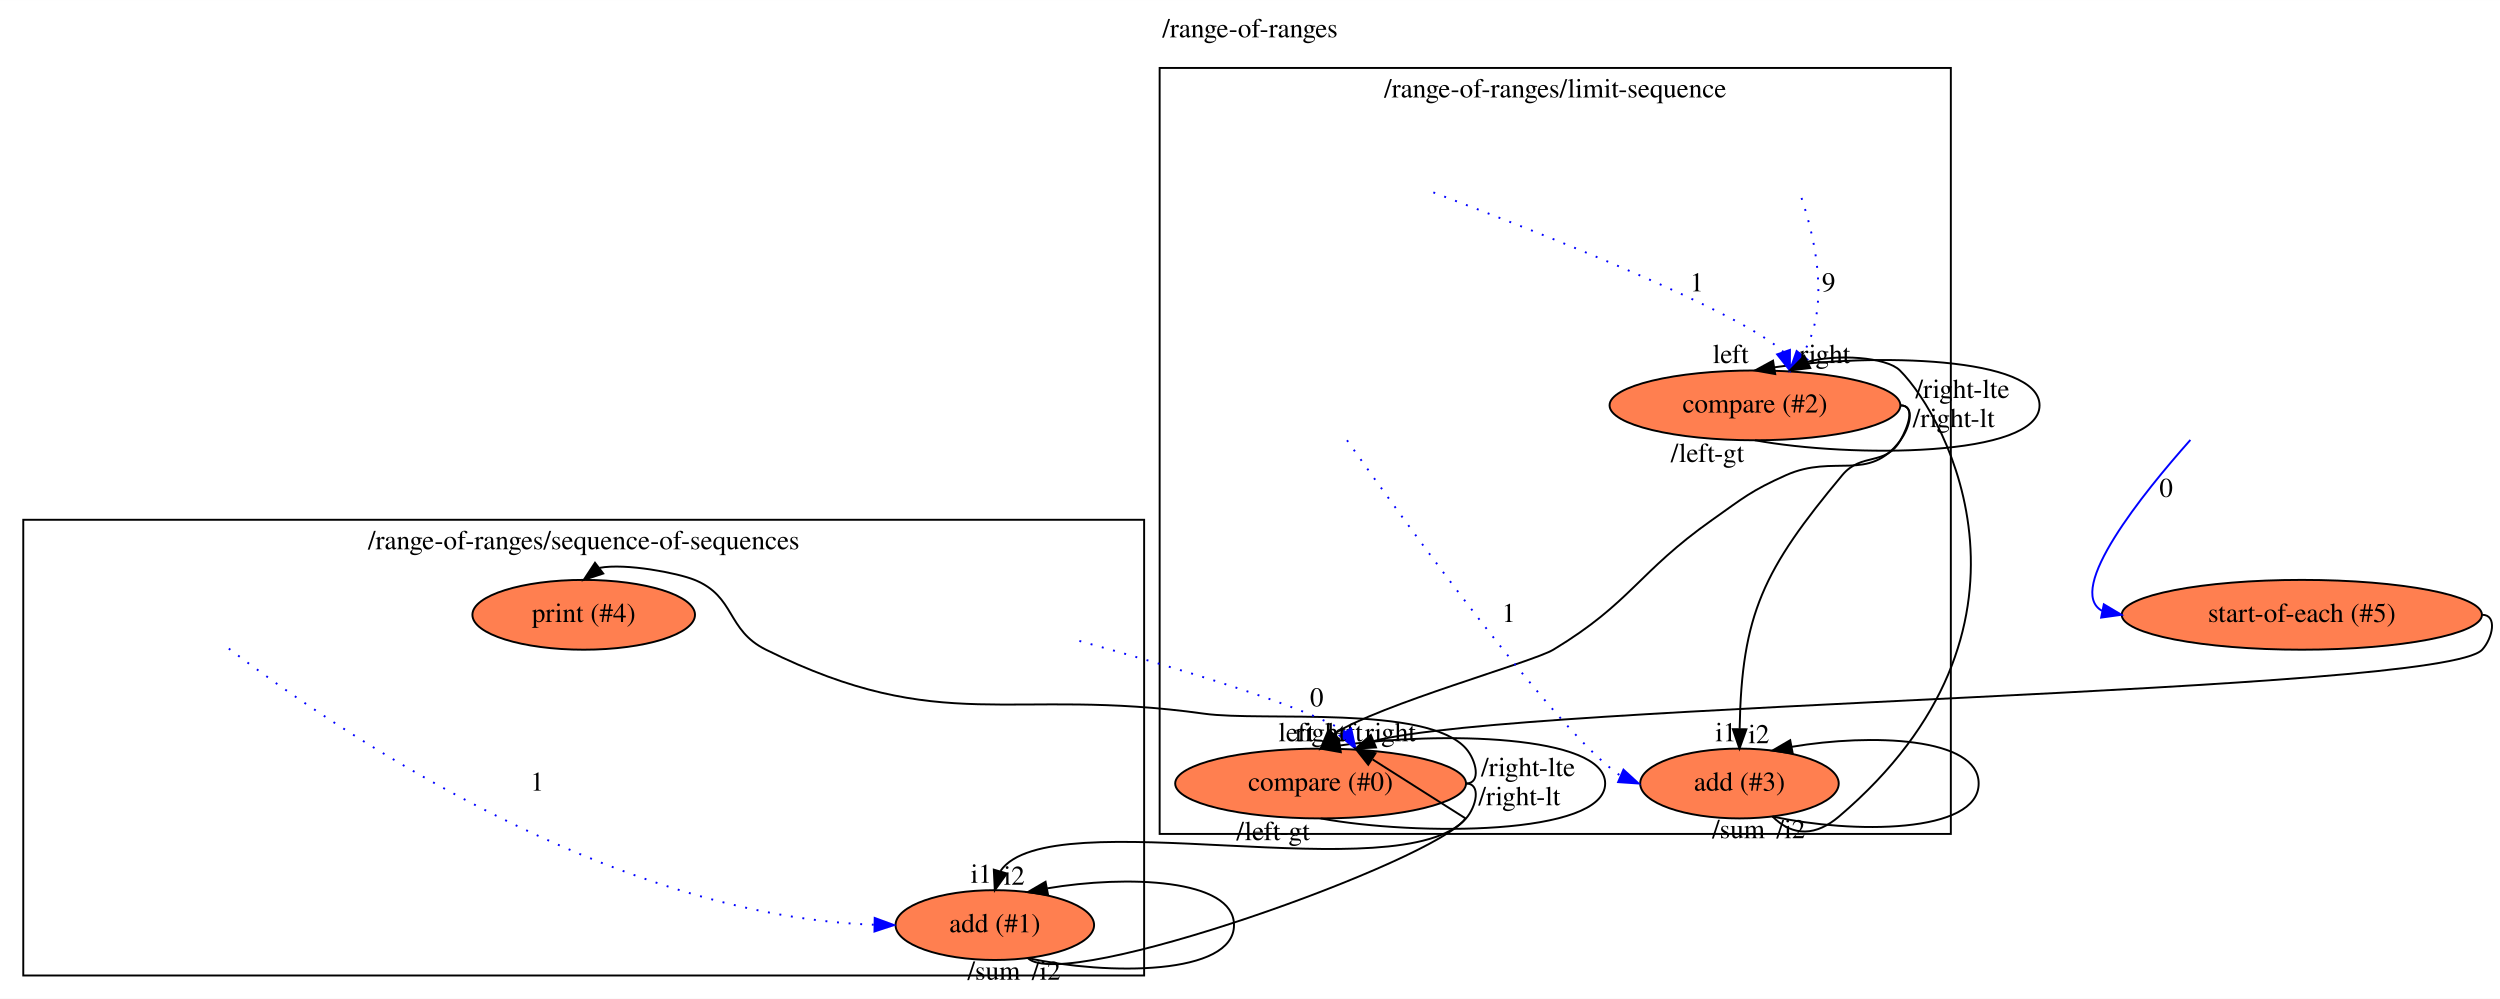
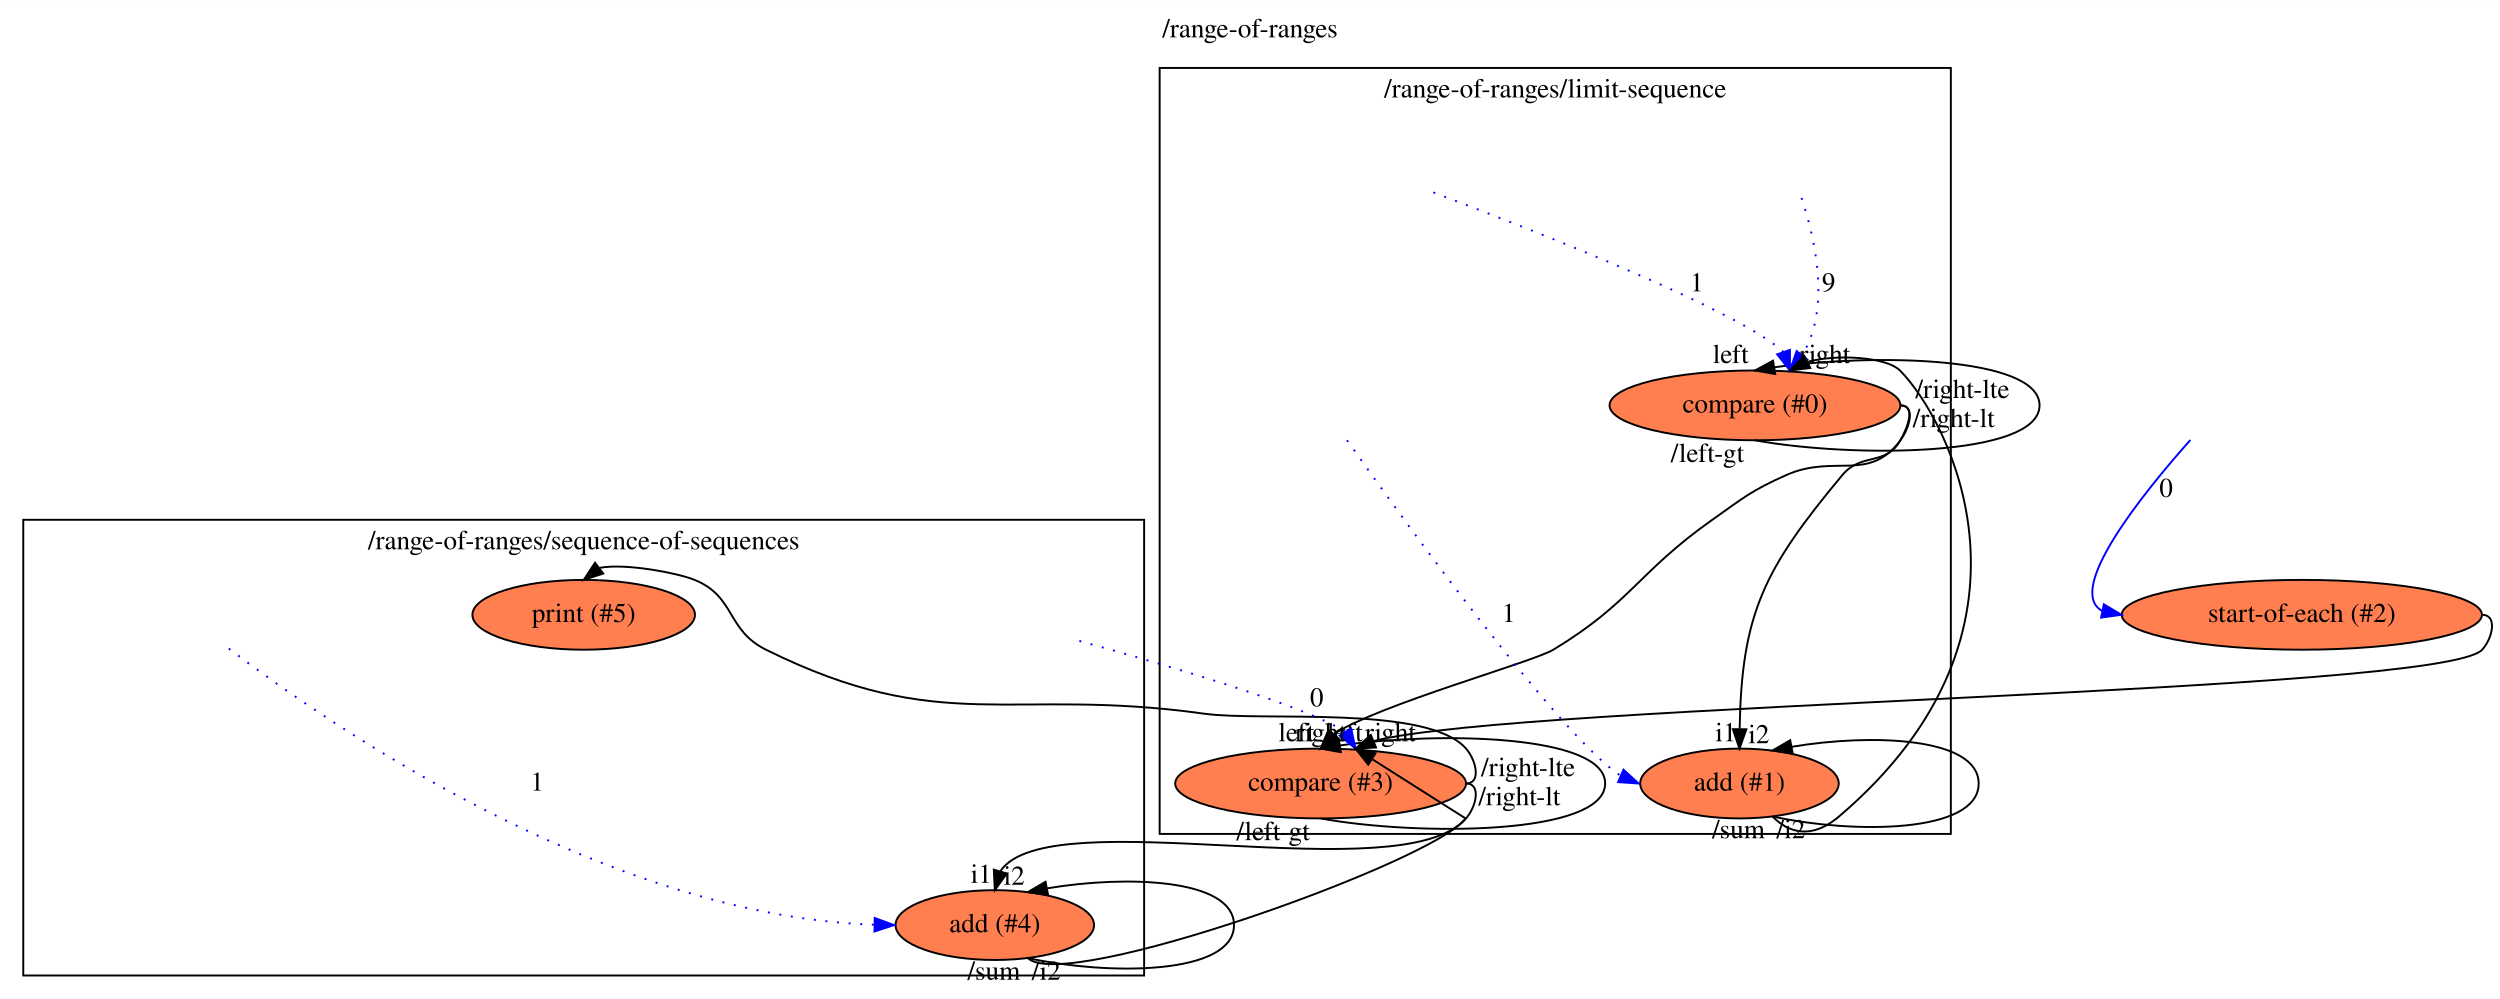
<svg xmlns="http://www.w3.org/2000/svg" xmlns:xlink="http://www.w3.org/1999/xlink" width="1289pt" height="515pt" viewBox="0.00 0.00 1289.19 515.00">
  <g id="graph0" class="graph" transform="scale(1 1) rotate(0) translate(4 511)">
    <polygon fill="#ffffff" stroke="transparent" points="-4,4 -4,-511 1285.189,-511 1285.189,4 -4,4" />
    <text text-anchor="middle" x="640.594" y="-491.8" font-family="Times,serif" font-size="14.00" fill="#000000">/range-of-ranges</text>
    <g id="clust1" class="cluster">
      <polygon fill="none" stroke="#000000" points="594,-81 594,-476 1002,-476 1002,-81 594,-81" />
      <text text-anchor="middle" x="798" y="-460.8" font-family="Times,serif" font-size="14.00" fill="#000000">/range-of-ranges/limit-sequence</text>
    </g>
    <g id="clust2" class="cluster">
      <polygon fill="none" stroke="#000000" points="8,-8 8,-243 586,-243 586,-8 8,-8" />
      <text text-anchor="middle" x="297" y="-227.8" font-family="Times,serif" font-size="14.00" fill="#000000">/range-of-ranges/sequence-of-sequences</text>
    </g>
    <g id="node1" class="node">
      <g id="a_node1">
-         <a xlink:href="file:///home/travis/build/andrewdavidmackenzie/flow/flowstdlib/control/compare_switch/compare_switch.html" xlink:title="compare (#2)">
+         <a xlink:href="file:///home/travis/build/andrewdavidmackenzie/flow/flowstdlib/control/compare_switch/compare_switch.html" xlink:title="compare (#0)">
          <ellipse fill="#ff7f50" stroke="#000000" cx="901" cy="-302" rx="74.987" ry="18" />
-           <text text-anchor="middle" x="901" y="-298.3" font-family="Times,serif" font-size="14.00" fill="#000000">compare (#2)</text>
+           <text text-anchor="middle" x="901" y="-298.3" font-family="Times,serif" font-size="14.00" fill="#000000">compare (#0)</text>
        </a>
      </g>
    </g>
    <g id="edge4" class="edge">
      <path fill="none" stroke="#000000" d="M901,-284C949.914,-275 1047.743,-275 1047.743,-302 1047.743,-327.26 962.119,-328.888 911.028,-321.623" />
      <polygon fill="#000000" stroke="#000000" points="911.431,-318.143 901,-320 910.312,-325.053 911.431,-318.143" />
      <text text-anchor="middle" x="888.5" y="-323.8" font-family="Times,serif" font-size="14.00" fill="#000000">left</text>
      <text text-anchor="middle" x="876.5" y="-272.8" font-family="Times,serif" font-size="14.00" fill="#000000">/left-gt</text>
    </g>
    <g id="node4" class="node">
      <g id="a_node4">
-         <a xlink:href="file:///home/travis/build/andrewdavidmackenzie/flow/flowstdlib/control/compare_switch/compare_switch.html" xlink:title="compare (#0)">
+         <a xlink:href="file:///home/travis/build/andrewdavidmackenzie/flow/flowstdlib/control/compare_switch/compare_switch.html" xlink:title="compare (#3)">
          <ellipse fill="#ff7f50" stroke="#000000" cx="677" cy="-107" rx="74.987" ry="18" />
-           <text text-anchor="middle" x="677" y="-103.3" font-family="Times,serif" font-size="14.00" fill="#000000">compare (#0)</text>
+           <text text-anchor="middle" x="677" y="-103.3" font-family="Times,serif" font-size="14.00" fill="#000000">compare (#3)</text>
        </a>
      </g>
    </g>
    <g id="edge3" class="edge">
      <path fill="none" stroke="#000000" d="M976,-302C984,-302 980.76,-290.429 976,-284 959.686,-261.967 942.03,-277.184 917,-266 898.976,-257.947 895.128,-254.385 879,-243 840.551,-215.859 837.282,-200.337 797,-176 786.489,-169.65 707.575,-147.83 683.775,-132.506" />
      <polygon fill="#000000" stroke="#000000" points="686.298,-130.078 677,-125 681.102,-134.768 686.298,-130.078" />
      <text text-anchor="middle" x="664.5" y="-128.8" font-family="Times,serif" font-size="14.00" fill="#000000">left</text>
      <text text-anchor="middle" x="1008" y="-305.8" font-family="Times,serif" font-size="14.00" fill="#000000">/right-lte</text>
    </g>
    <g id="node5" class="node">
      <g id="a_node5">
-         <a xlink:href="file:///home/travis/build/andrewdavidmackenzie/flow/flowstdlib/math/add/add.html" xlink:title="add (#3)">
+         <a xlink:href="file:///home/travis/build/andrewdavidmackenzie/flow/flowstdlib/math/add/add.html" xlink:title="add (#1)">
          <ellipse fill="#ff7f50" stroke="#000000" cx="893" cy="-107" rx="51.191" ry="18" />
-           <text text-anchor="middle" x="893" y="-103.3" font-family="Times,serif" font-size="14.00" fill="#000000">add (#3)</text>
+           <text text-anchor="middle" x="893" y="-103.3" font-family="Times,serif" font-size="14.00" fill="#000000">add (#1)</text>
        </a>
      </g>
    </g>
    <g id="edge5" class="edge">
      <path fill="none" stroke="#000000" d="M976,-302C984,-302 979.942,-290.962 976,-284 968.339,-270.469 955.957,-277.943 946,-266 905.39,-217.291 894.159,-194.415 893.088,-135.232" />
      <polygon fill="#000000" stroke="#000000" points="896.586,-134.97 893,-125 889.586,-135.03 896.586,-134.97" />
      <text text-anchor="middle" x="886" y="-128.8" font-family="Times,serif" font-size="14.00" fill="#000000">i1</text>
      <text text-anchor="middle" x="1003.5" y="-290.8" font-family="Times,serif" font-size="14.00" fill="#000000">/right-lt</text>
    </g>
    <g id="edge1" class="edge">
      <path fill="none" stroke="#0000ff" stroke-dasharray="1,5" d="M925.005,-408.956C932.136,-387.548 940.204,-351.759 925.278,-327.899" />
      <polygon fill="#0000ff" stroke="#0000ff" points="927.962,-325.651 919,-320 922.482,-330.006 927.962,-325.651" />
      <text text-anchor="middle" x="939" y="-360.8" font-family="Times,serif" font-size="14.00" fill="#000000">9</text>
    </g>
    <g id="edge2" class="edge">
      <path fill="none" stroke="#0000ff" stroke-dasharray="1,5" d="M735.138,-411.819C792.909,-390.039 893.521,-350.273 915.706,-329.533" />
      <polygon fill="#0000ff" stroke="#0000ff" points="919.042,-330.595 919,-320 912.426,-328.308 919.042,-330.595" />
      <text text-anchor="middle" x="871" y="-360.8" font-family="Times,serif" font-size="14.00" fill="#000000">1</text>
    </g>
    <g id="edge13" class="edge">
      <path fill="none" stroke="#000000" d="M677,-89C725.914,-80 823.743,-80 823.743,-107 823.743,-132.26 738.119,-133.888 687.028,-126.623" />
      <polygon fill="#000000" stroke="#000000" points="687.431,-123.143 677,-125 686.312,-130.053 687.431,-123.143" />
      <text text-anchor="middle" x="689.5" y="-128.8" font-family="Times,serif" font-size="14.00" fill="#000000">left</text>
      <text text-anchor="middle" x="652.5" y="-77.8" font-family="Times,serif" font-size="14.00" fill="#000000">/left-gt</text>
    </g>
    <g id="node10" class="node">
      <g id="a_node10">
-         <a xlink:href="file:///home/travis/build/andrewdavidmackenzie/flow/flowr/src/lib/flowruntime/stdio/stdout.html" xlink:title="print (#4)">
+         <a xlink:href="file:///home/travis/build/andrewdavidmackenzie/flow/flowr/src/lib/flowruntime/stdio/stdout.html" xlink:title="print (#5)">
          <ellipse fill="#ff7f50" stroke="#000000" cx="297" cy="-194" rx="57.391" ry="18" />
-           <text text-anchor="middle" x="297" y="-190.3" font-family="Times,serif" font-size="14.00" fill="#000000">print (#4)</text>
+           <text text-anchor="middle" x="297" y="-190.3" font-family="Times,serif" font-size="14.00" fill="#000000">print (#5)</text>
        </a>
      </g>
    </g>
    <g id="edge12" class="edge">
      <path fill="none" stroke="#000000" d="M752,-107C760,-107 757.27,-118.981 752,-125 732.063,-147.771 646.975,-138.814 617,-143 516.466,-157.042 481.973,-130.965 391,-176 370.493,-186.151 375.383,-203.361 354.195,-212 345.552,-215.524 318.758,-220.727 305.133,-218.208" />
      <polygon fill="#000000" stroke="#000000" points="307.073,-215.286 297,-212 302.825,-220.85 307.073,-215.286" />
      <text text-anchor="middle" x="784" y="-110.8" font-family="Times,serif" font-size="14.00" fill="#000000">/right-lte</text>
    </g>
    <g id="node11" class="node">
      <g id="a_node11">
-         <a xlink:href="file:///home/travis/build/andrewdavidmackenzie/flow/flowstdlib/math/add/add.html" xlink:title="add (#1)">
+         <a xlink:href="file:///home/travis/build/andrewdavidmackenzie/flow/flowstdlib/math/add/add.html" xlink:title="add (#4)">
          <ellipse fill="#ff7f50" stroke="#000000" cx="509" cy="-34" rx="51.191" ry="18" />
-           <text text-anchor="middle" x="509" y="-30.3" font-family="Times,serif" font-size="14.00" fill="#000000">add (#1)</text>
+           <text text-anchor="middle" x="509" y="-30.3" font-family="Times,serif" font-size="14.00" fill="#000000">add (#4)</text>
        </a>
      </g>
    </g>
    <g id="edge14" class="edge">
      <path fill="none" stroke="#000000" d="M752,-107C760,-107 757.281,-95.009 752,-89 718.477,-50.856 537.256,-98.867 511.938,-61.916" />
      <polygon fill="#000000" stroke="#000000" points="515.197,-60.594 509,-52 508.485,-62.582 515.197,-60.594" />
      <text text-anchor="middle" x="502" y="-55.8" font-family="Times,serif" font-size="14.00" fill="#000000">i1</text>
      <text text-anchor="middle" x="779.5" y="-95.8" font-family="Times,serif" font-size="14.00" fill="#000000">/right-lt</text>
    </g>
    <g id="edge8" class="edge">
      <path fill="none" stroke="#000000" d="M910,-90C920.794,-79.206 932.721,-80.106 944.345,-90 1057.778,-186.55 1000.591,-295.153 975.743,-320 968.708,-327.036 942.997,-328.52 928.083,-324.452" />
      <polygon fill="#000000" stroke="#000000" points="929.52,-321.259 919,-320 926.439,-327.544 929.52,-321.259" />
      <text text-anchor="middle" x="937" y="-323.8" font-family="Times,serif" font-size="14.00" fill="#000000">right</text>
      <text text-anchor="middle" x="892.5" y="-78.8" font-family="Times,serif" font-size="14.00" fill="#000000">/sum</text>
    </g>
    <g id="edge7" class="edge">
      <path fill="none" stroke="#000000" d="M910,-90C951.115,-81 1016.345,-81 1016.345,-107 1016.345,-130.969 960.909,-132.841 920.035,-125.936" />
      <polygon fill="#000000" stroke="#000000" points="920.482,-122.458 910,-124 919.156,-129.331 920.482,-122.458" />
      <text text-anchor="middle" x="903" y="-127.8" font-family="Times,serif" font-size="14.00" fill="#000000">i2</text>
      <text text-anchor="middle" x="919.5" y="-78.8" font-family="Times,serif" font-size="14.00" fill="#000000">/i2</text>
    </g>
    <g id="edge6" class="edge">
      <path fill="none" stroke="#0000ff" stroke-dasharray="1,5" d="M690.623,-284.004C721.187,-240.822 799.04,-133.259 831.545,-111.05" />
      <polygon fill="#0000ff" stroke="#0000ff" points="833.186,-114.155 841,-107 830.43,-107.721 833.186,-114.155" />
      <text text-anchor="middle" x="774" y="-190.3" font-family="Times,serif" font-size="14.00" fill="#000000">1</text>
    </g>
    <g id="node7" class="node">
      <g id="a_node7">
-         <a xlink:href="file:///home/travis/build/andrewdavidmackenzie/flow/flowstdlib/data/buffer/buffer.html" xlink:title="start-of-each (#5)">
+         <a xlink:href="file:///home/travis/build/andrewdavidmackenzie/flow/flowstdlib/data/buffer/buffer.html" xlink:title="start-of-each (#2)">
          <ellipse fill="#ff7f50" stroke="#000000" cx="1183" cy="-194" rx="92.883" ry="18" />
-           <text text-anchor="middle" x="1183" y="-190.3" font-family="Times,serif" font-size="14.00" fill="#000000">start-of-each (#5)</text>
+           <text text-anchor="middle" x="1183" y="-190.3" font-family="Times,serif" font-size="14.00" fill="#000000">start-of-each (#2)</text>
        </a>
      </g>
    </g>
    <g id="edge10" class="edge">
      <path fill="none" stroke="#000000" d="M1276,-194C1284,-194 1281.404,-181.899 1276,-176 1255.438,-153.554 780.957,-148.492 704.579,-128.964" />
      <polygon fill="#000000" stroke="#000000" points="705.578,-125.59 695,-125 702.901,-132.058 705.578,-125.59" />
      <text text-anchor="middle" x="713" y="-128.8" font-family="Times,serif" font-size="14.00" fill="#000000">right</text>
    </g>
    <g id="edge9" class="edge">
      <path fill="none" stroke="#0000ff" d="M1125.529,-284.166C1101.239,-256.846 1060.67,-206.669 1080.019,-196.019" />
      <polygon fill="#0000ff" stroke="#0000ff" points="1080.893,-199.414 1090,-194 1079.505,-192.553 1080.893,-199.414" />
      <text text-anchor="middle" x="1113" y="-254.8" font-family="Times,serif" font-size="14.00" fill="#000000">0</text>
    </g>
    <g id="edge11" class="edge">
      <path fill="none" stroke="#0000ff" stroke-dasharray="1,5" d="M552.614,-180.521C600.803,-167.204 668.962,-146.958 689.677,-133.704" />
      <polygon fill="#0000ff" stroke="#0000ff" points="692.769,-135.357 695,-125 686.797,-131.705 692.769,-135.357" />
      <text text-anchor="middle" x="675" y="-146.8" font-family="Times,serif" font-size="14.00" fill="#000000">0</text>
    </g>
    <g id="edge17" class="edge">
      <path fill="none" stroke="#000000" d="M526,-17C544.616,1.616 736.759,-67.353 751.743,-89 751.743,-89 719.825,-109.25 703.866,-119.375" />
      <polygon fill="#000000" stroke="#000000" points="701.569,-116.687 695,-125 705.319,-122.598 701.569,-116.687" />
      <text text-anchor="middle" x="677" y="-128.8" font-family="Times,serif" font-size="14.00" fill="#000000">right</text>
      <text text-anchor="middle" x="508.5" y="-5.8" font-family="Times,serif" font-size="14.00" fill="#000000">/sum</text>
    </g>
    <g id="edge16" class="edge">
      <path fill="none" stroke="#000000" d="M526,-17C567.115,-8 632.345,-8 632.345,-34 632.345,-57.969 576.909,-59.841 536.035,-52.937" />
      <polygon fill="#000000" stroke="#000000" points="536.482,-49.458 526,-51 535.156,-56.331 536.482,-49.458" />
      <text text-anchor="middle" x="519" y="-54.8" font-family="Times,serif" font-size="14.00" fill="#000000">i2</text>
      <text text-anchor="middle" x="535.5" y="-5.8" font-family="Times,serif" font-size="14.00" fill="#000000">/i2</text>
    </g>
    <g id="edge15" class="edge">
      <path fill="none" stroke="#0000ff" stroke-dasharray="1,5" d="M113.991,-176.573C167.273,-136.117 309.049,-38.901 446.677,-34.178" />
      <polygon fill="#0000ff" stroke="#0000ff" points="447.062,-37.672 457,-34 446.941,-30.674 447.062,-37.672" />
      <text text-anchor="middle" x="273" y="-103.3" font-family="Times,serif" font-size="14.00" fill="#000000">1</text>
    </g>
  </g>
</svg>
